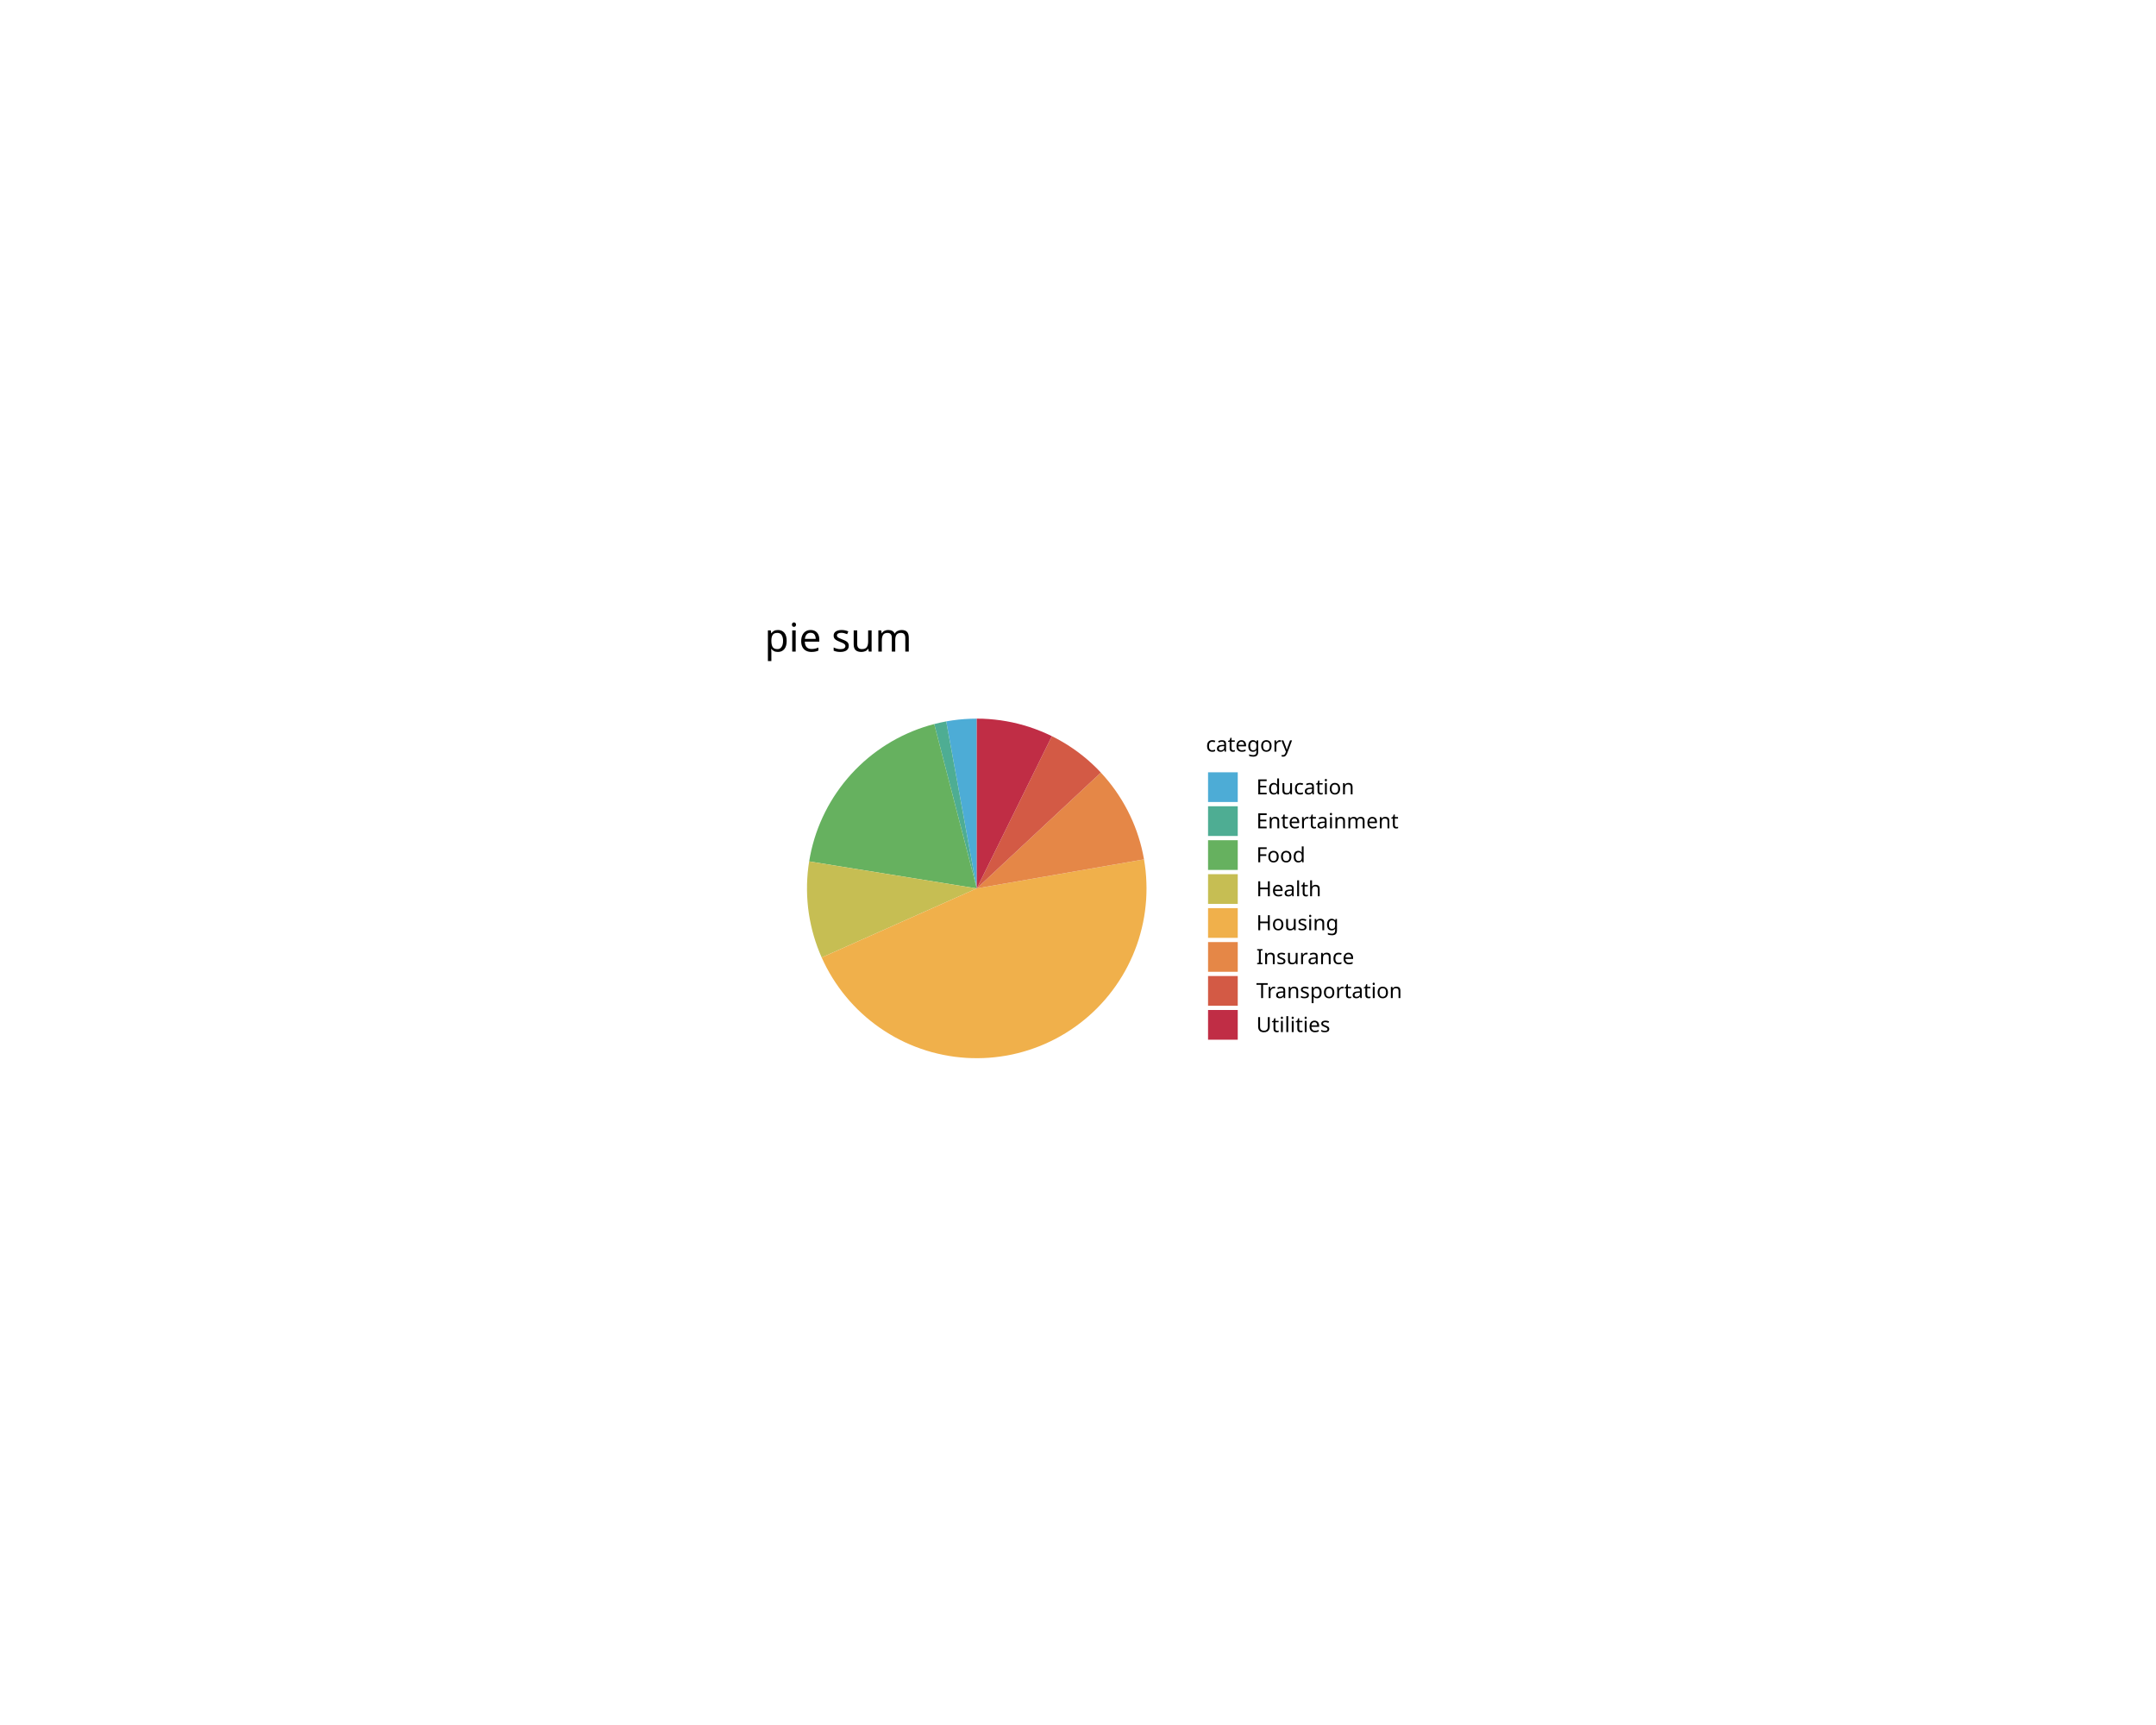
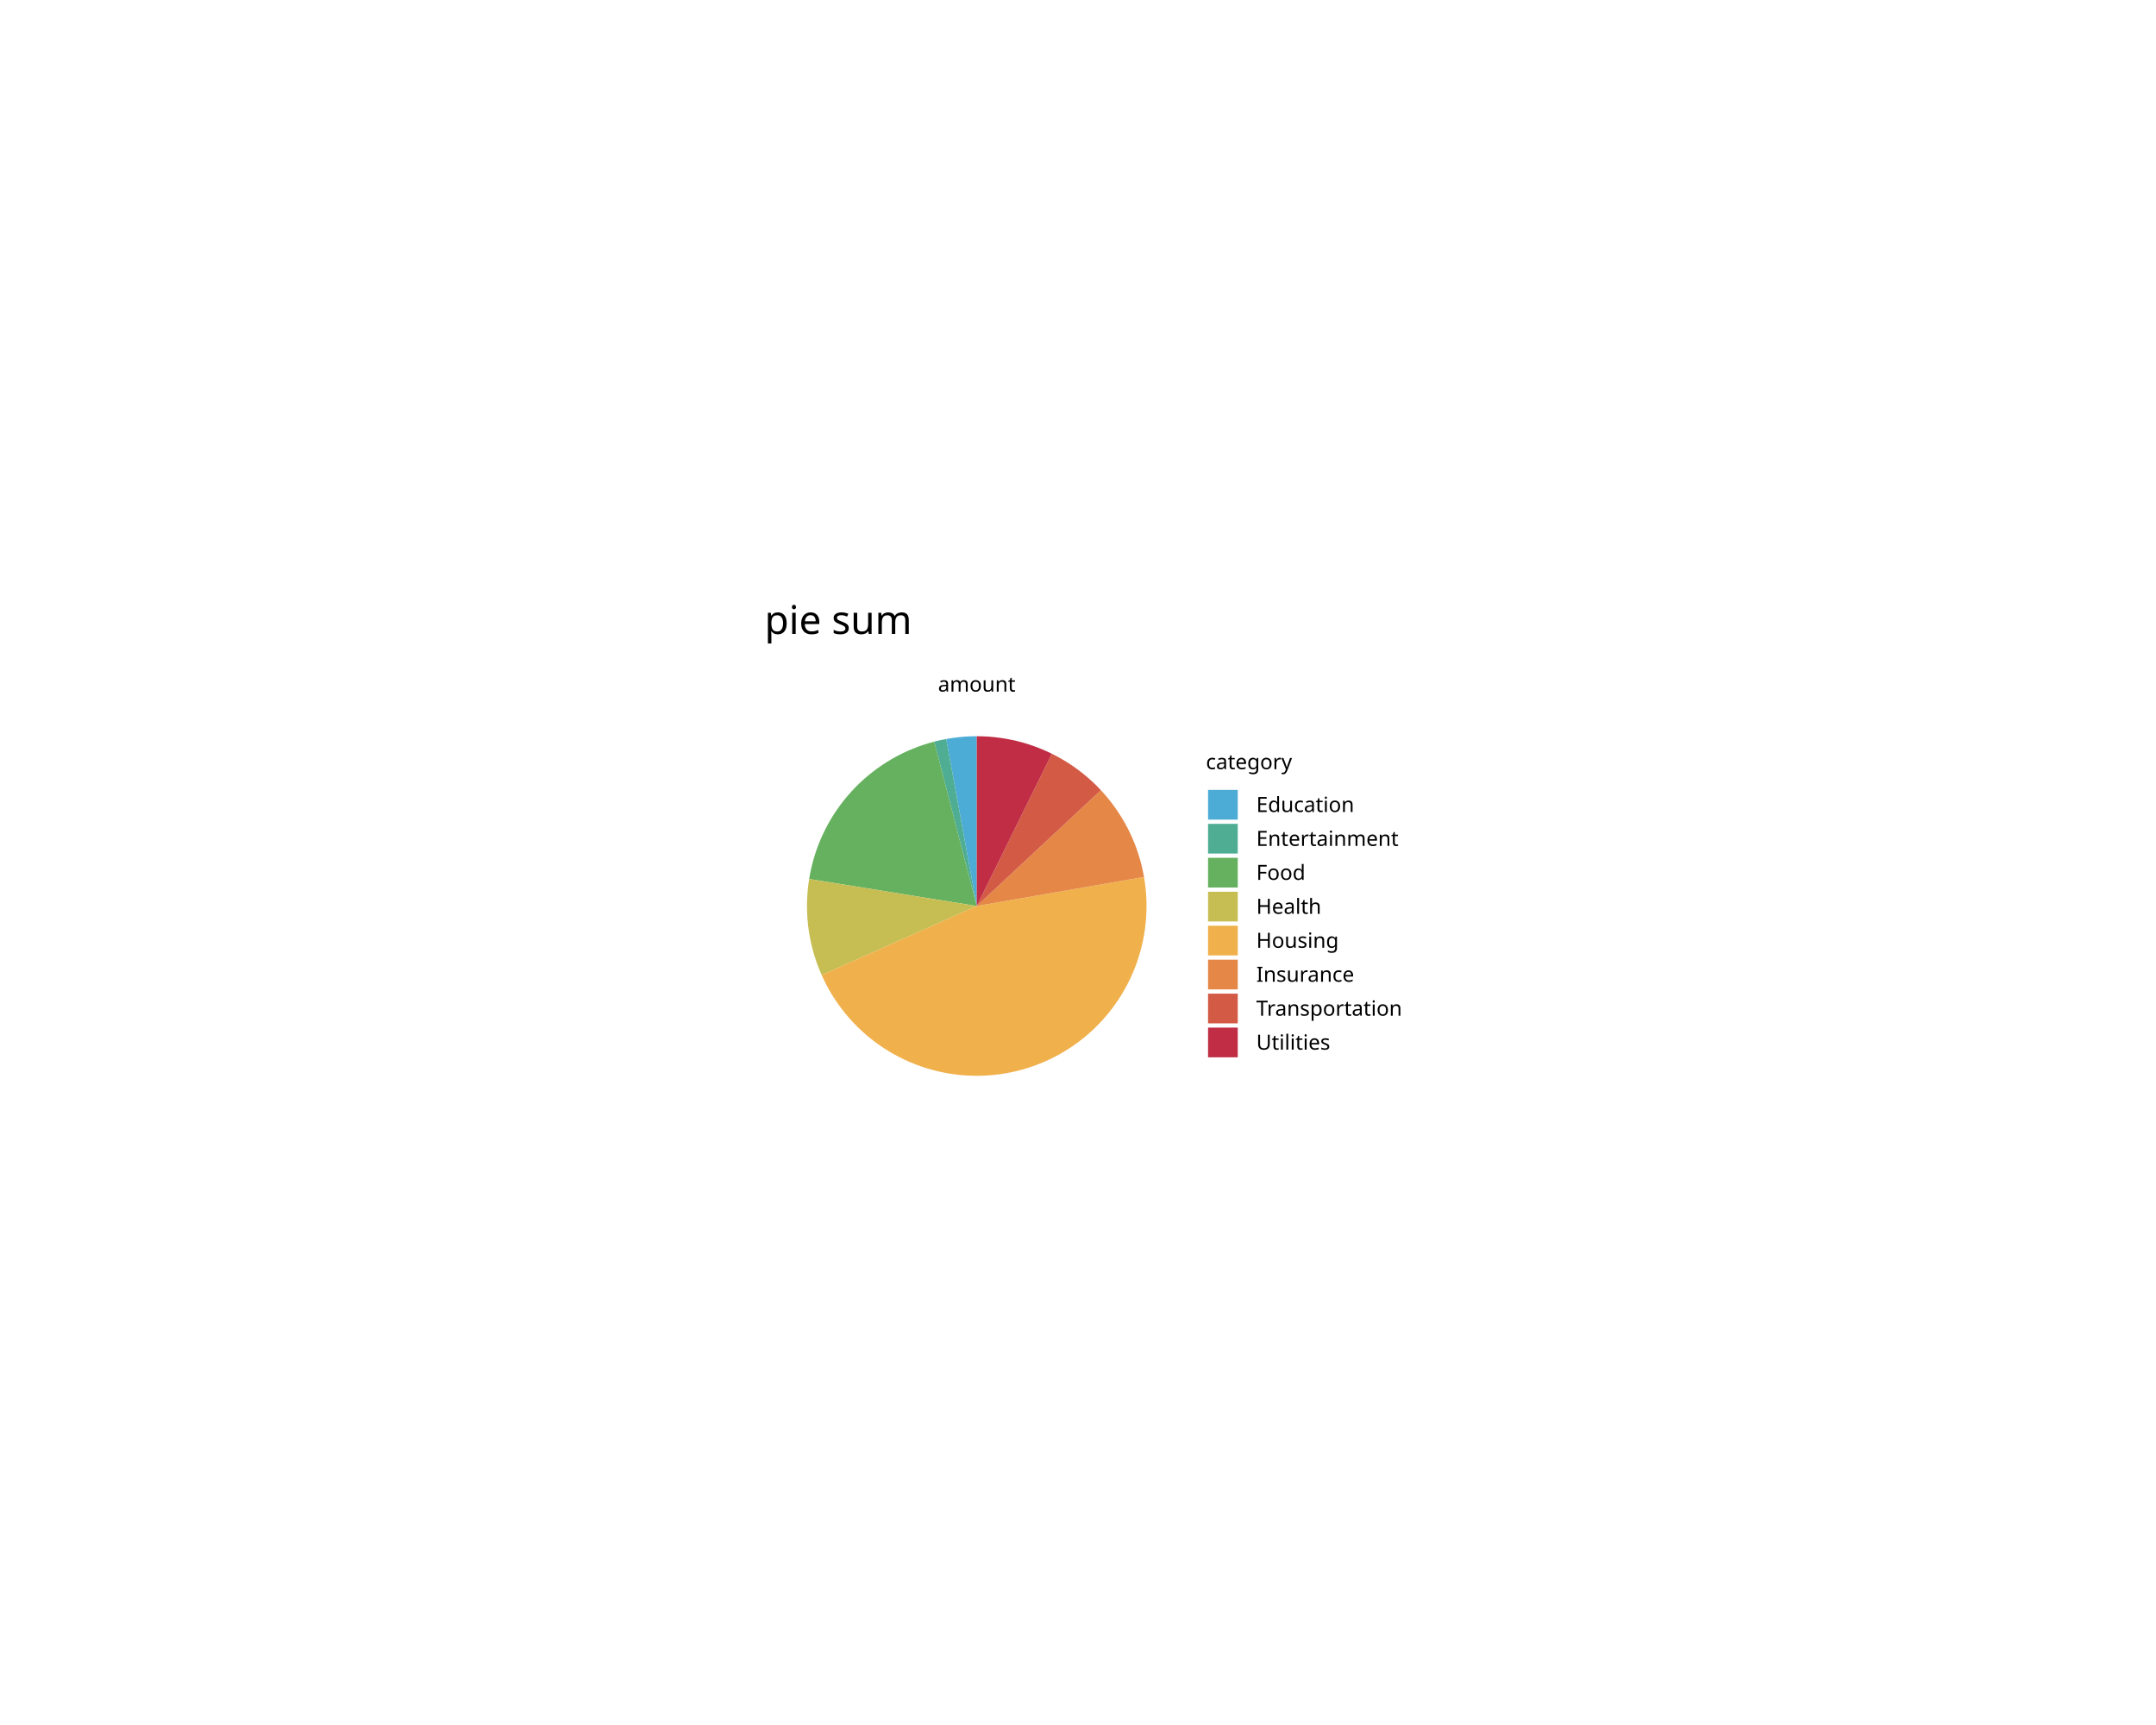
<svg xmlns="http://www.w3.org/2000/svg" class="svglite" data-engine-version="2.0" width="720.00pt" height="576.00pt" viewBox="0 0 720.00 576.00">
  <defs>
    <style type="text/css">
    .svglite line, .svglite polyline, .svglite polygon, .svglite path, .svglite rect, .svglite circle {
      fill: none;
      stroke: #000000;
      stroke-linecap: round;
      stroke-linejoin: round;
      stroke-miterlimit: 10.00;
    }
  </style>
  </defs>
  <rect width="100%" height="100%" style="stroke: none; fill: #FFFFFF;" />
  <defs>
    <clipPath id="cpMC4wMHw3MjAuMDB8MC4wMHw1NzYuMDA=">
      <rect x="0.00" y="0.00" width="720.00" height="576.00" />
    </clipPath>
  </defs>
  <g clip-path="url(#cpMC4wMHw3MjAuMDB8MC4wMHw1NzYuMDA=)">
</g>
  <defs>
-     <clipPath id="cpMjQ5Ljg0fDQ3MC4xNnwyMDMuMDB8MzczLjAw">
-       <rect x="249.84" y="203.00" width="220.32" height="170.00" />
+     <clipPath id="cpMjQ5Ljg0fDQ3MC4xNnwxOTcuMTN8Mzc4Ljg3">
+       <rect x="249.84" y="197.13" width="220.32" height="181.75" />
    </clipPath>
  </defs>
-   <g clip-path="url(#cpMjQ5Ljg0fDQ3MC4xNnwyMDMuMDB8MzczLjAw)">
-     <rect x="249.84" y="203.00" width="220.32" height="170.00" style="stroke-width: 1.07; stroke: #FFFFFF; fill: #FFFFFF;" />
+   <g clip-path="url(#cpMjQ5Ljg0fDQ3MC4xNnwxOTcuMTN8Mzc4Ljg3)">
+     <rect x="249.84" y="197.13" width="220.32" height="181.75" style="stroke-width: 1.07; stroke: #FFFFFF; fill: #FFFFFF;" />
  </g>
  <g clip-path="url(#cpMC4wMHw3MjAuMDB8MC4wMHw1NzYuMDA=)">
</g>
  <defs>
-     <clipPath id="cpMjU1LjMyfDM5Ny4wNXwyMjUuNzl8MzY3LjUy">
-       <rect x="255.32" y="225.79" width="141.73" height="141.73" />
+     <clipPath id="cpMjU1LjMyfDM5Ny4wNXwyMzEuNjZ8MzczLjM5">
+       <rect x="255.32" y="231.66" width="141.73" height="141.73" />
    </clipPath>
  </defs>
-   <g clip-path="url(#cpMjU1LjMyfDM5Ny4wNXwyMjUuNzl8MzY3LjUy)">
+   <g clip-path="url(#cpMjU1LjMyfDM5Ny4wNXwyMzEuNjZ8MzczLjM5)">
</g>
  <g clip-path="url(#cpMC4wMHw3MjAuMDB8MC4wMHw1NzYuMDA=)">
</g>
-   <g clip-path="url(#cpMjU1LjMyfDM5Ny4wNXwyMjUuNzl8MzY3LjUy)">
-     <polygon points="326.19,296.65 326.19,294.70 326.19,292.74 326.19,290.79 326.19,288.83 326.19,286.88 326.19,284.92 326.19,282.97 326.19,281.01 326.19,279.06 326.19,277.10 326.19,275.15 326.19,273.19 326.19,271.24 326.19,269.28 326.19,267.33 326.19,265.37 326.19,263.42 326.19,261.46 326.19,259.51 326.19,257.55 326.19,255.60 326.19,253.64 326.19,251.69 326.19,249.73 326.19,247.78 326.19,245.82 326.19,243.87 326.19,241.91 326.19,239.96 324.14,240.00 322.09,240.11 320.05,240.29 318.01,240.55 315.99,240.88 316.34,242.81 316.69,244.73 317.04,246.65 317.39,248.58 317.75,250.50 318.10,252.42 318.45,254.35 318.80,256.27 319.15,258.19 319.51,260.11 319.86,262.04 320.21,263.96 320.56,265.88 320.91,267.81 321.26,269.73 321.62,271.65 321.97,273.58 322.32,275.50 322.67,277.42 323.02,279.34 323.37,281.27 323.73,283.19 324.08,285.11 324.43,287.04 324.78,288.96 325.13,290.88 325.48,292.81 325.84,294.73 326.19,296.65 " style="stroke-width: 1.07; stroke: none; stroke-linecap: butt; stroke-linejoin: miter; fill: #4DACD6;" />
-     <polygon points="326.19,296.65 325.84,294.73 325.48,292.81 325.13,290.88 324.78,288.96 324.43,287.04 324.08,285.11 323.73,283.19 323.37,281.27 323.02,279.34 322.67,277.42 322.32,275.50 321.97,273.58 321.62,271.65 321.26,269.73 320.91,267.81 320.56,265.88 320.21,263.96 319.86,262.04 319.51,260.11 319.15,258.19 318.80,256.27 318.45,254.35 318.10,252.42 317.75,250.50 317.39,248.58 317.04,246.65 316.69,244.73 316.34,242.81 315.99,240.88 313.98,241.29 311.98,241.77 312.47,243.66 312.96,245.55 313.45,247.45 313.94,249.34 314.43,251.23 314.92,253.12 315.41,255.02 315.90,256.91 316.39,258.80 316.88,260.69 317.37,262.59 317.86,264.48 318.35,266.37 318.84,268.26 319.33,270.16 319.82,272.05 320.31,273.94 320.80,275.83 321.29,277.73 321.78,279.62 322.27,281.51 322.76,283.40 323.25,285.30 323.74,287.19 324.23,289.08 324.72,290.97 325.21,292.87 325.70,294.76 326.19,296.65 " style="stroke-width: 1.07; stroke: none; stroke-linecap: butt; stroke-linejoin: miter; fill: #4EAD93;" />
-     <polygon points="326.19,296.65 325.70,294.76 325.21,292.87 324.72,290.97 324.23,289.08 323.74,287.19 323.25,285.30 322.76,283.40 322.27,281.51 321.78,279.62 321.29,277.73 320.80,275.83 320.31,273.94 319.82,272.05 319.33,270.16 318.84,268.26 318.35,266.37 317.86,264.48 317.37,262.59 316.88,260.69 316.39,258.80 315.90,256.91 315.41,255.02 314.92,253.12 314.43,251.23 313.94,249.34 313.45,247.45 312.96,245.55 312.47,243.66 311.98,241.77 310.12,242.28 308.28,242.86 306.46,243.50 304.66,244.20 302.89,244.97 301.14,245.79 299.43,246.67 297.74,247.61 296.09,248.61 294.47,249.66 292.89,250.77 291.34,251.93 289.84,253.14 288.38,254.40 286.97,255.72 285.59,257.08 284.27,258.48 283.00,259.93 281.77,261.42 280.60,262.95 279.48,264.53 278.41,266.13 277.40,267.78 276.44,269.46 275.55,271.17 274.71,272.90 273.93,274.67 273.21,276.46 272.55,278.28 271.96,280.11 271.43,281.97 270.96,283.84 270.56,285.73 270.22,287.63 272.15,287.94 274.08,288.25 276.01,288.56 277.94,288.88 279.87,289.19 281.80,289.50 283.73,289.81 285.66,290.12 287.59,290.43 289.52,290.74 291.45,291.05 293.38,291.36 295.31,291.68 297.24,291.99 299.17,292.30 301.10,292.61 303.03,292.92 304.96,293.23 306.89,293.54 308.82,293.85 310.75,294.16 312.68,294.47 314.61,294.79 316.54,295.10 318.47,295.41 320.40,295.72 322.33,296.03 324.26,296.34 326.19,296.65 " style="stroke-width: 1.07; stroke: none; stroke-linecap: butt; stroke-linejoin: miter; fill: #66B15F;" />
-     <polygon points="326.19,296.65 324.26,296.34 322.33,296.03 320.40,295.72 318.47,295.41 316.54,295.10 314.61,294.79 312.68,294.47 310.75,294.16 308.82,293.85 306.89,293.54 304.96,293.23 303.03,292.92 301.10,292.61 299.17,292.30 297.24,291.99 295.31,291.68 293.38,291.36 291.45,291.05 289.52,290.74 287.59,290.43 285.66,290.12 283.73,289.81 281.80,289.50 279.87,289.19 277.94,288.88 276.01,288.56 274.08,288.25 272.15,287.94 270.22,287.63 269.94,289.54 269.73,291.46 269.59,293.39 269.51,295.31 269.50,297.25 269.55,299.17 269.67,301.10 269.85,303.02 270.10,304.94 270.42,306.84 270.80,308.73 271.24,310.61 271.75,312.48 272.32,314.32 272.95,316.14 273.65,317.95 274.40,319.72 276.19,318.93 277.97,318.13 279.76,317.34 281.54,316.54 283.33,315.74 285.12,314.95 286.90,314.15 288.69,313.36 290.47,312.56 292.26,311.77 294.04,310.97 295.83,310.18 297.62,309.38 299.40,308.58 301.19,307.79 302.97,306.99 304.76,306.20 306.54,305.40 308.33,304.61 310.12,303.81 311.90,303.02 313.69,302.22 315.47,301.43 317.26,300.63 319.04,299.83 320.83,299.04 322.62,298.24 324.40,297.45 326.19,296.65 " style="stroke-width: 1.07; stroke: none; stroke-linecap: butt; stroke-linejoin: miter; fill: #C6BE53;" />
-     <polygon points="326.19,296.65 324.40,297.45 322.62,298.24 320.83,299.04 319.04,299.83 317.26,300.63 315.47,301.43 313.69,302.22 311.90,303.02 310.12,303.81 308.33,304.61 306.54,305.40 304.76,306.20 302.97,306.99 301.19,307.79 299.40,308.58 297.62,309.38 295.83,310.18 294.04,310.97 292.26,311.77 290.47,312.56 288.69,313.36 286.90,314.15 285.12,314.95 283.33,315.74 281.54,316.54 279.76,317.34 277.97,318.13 276.19,318.93 274.40,319.72 275.22,321.47 276.09,323.19 277.02,324.88 278.01,326.54 279.06,328.16 280.16,329.75 281.31,331.30 282.52,332.80 283.77,334.27 285.08,335.69 286.43,337.07 287.83,338.40 289.27,339.68 290.76,340.91 292.29,342.09 293.85,343.22 295.46,344.29 297.10,345.31 298.77,346.28 300.48,347.18 302.21,348.03 303.98,348.81 305.76,349.54 307.58,350.20 309.41,350.81 311.26,351.35 313.13,351.82 315.02,352.23 316.92,352.58 318.83,352.87 320.75,353.08 322.67,353.24 324.60,353.32 326.53,353.34 328.46,353.30 330.39,353.19 332.31,353.01 334.22,352.77 336.13,352.47 338.02,352.10 339.91,351.66 341.77,351.16 343.62,350.60 345.44,349.97 347.25,349.29 349.03,348.54 350.78,347.73 352.51,346.87 354.20,345.94 355.86,344.96 357.49,343.92 359.08,342.83 360.63,341.68 362.15,340.48 363.62,339.23 365.05,337.93 366.43,336.59 367.76,335.19 369.05,333.76 370.29,332.28 371.48,330.75 372.61,329.19 373.69,327.59 374.72,325.96 375.69,324.29 376.60,322.59 377.45,320.85 378.25,319.10 378.98,317.31 379.66,315.50 380.27,313.67 380.81,311.82 381.30,309.95 381.72,308.07 382.08,306.17 382.37,304.26 382.59,302.34 382.76,300.42 382.85,298.49 382.88,296.56 382.84,294.63 382.74,292.70 382.58,290.78 382.34,288.86 382.05,286.96 380.12,287.29 378.19,287.63 376.27,287.96 374.34,288.29 372.41,288.63 370.49,288.96 368.56,289.30 366.64,289.63 364.71,289.97 362.78,290.30 360.86,290.63 358.93,290.97 357.01,291.30 355.08,291.64 353.15,291.97 351.23,292.31 349.30,292.64 347.38,292.97 345.45,293.31 343.52,293.64 341.60,293.98 339.67,294.31 337.74,294.65 335.82,294.98 333.89,295.31 331.97,295.65 330.04,295.98 328.11,296.32 326.19,296.65 " style="stroke-width: 1.07; stroke: none; stroke-linecap: butt; stroke-linejoin: miter; fill: #F0B04B;" />
-     <polygon points="326.19,296.65 328.11,296.32 330.04,295.98 331.97,295.65 333.89,295.31 335.82,294.98 337.74,294.65 339.67,294.31 341.60,293.98 343.52,293.64 345.45,293.31 347.38,292.97 349.30,292.64 351.23,292.31 353.15,291.97 355.08,291.64 357.01,291.30 358.93,290.97 360.86,290.63 362.78,290.30 364.71,289.97 366.64,289.63 368.56,289.30 370.49,288.96 372.41,288.63 374.34,288.29 376.27,287.96 378.19,287.63 380.12,287.29 382.05,286.96 381.68,285.06 381.26,283.18 380.77,281.31 380.21,279.46 379.60,277.63 378.92,275.83 378.18,274.04 377.38,272.29 376.52,270.56 375.60,268.86 374.63,267.19 373.59,265.56 372.51,263.96 371.37,262.41 370.18,260.89 368.93,259.41 367.64,257.98 366.21,259.31 364.78,260.64 363.35,261.98 361.92,263.31 360.49,264.65 359.06,265.98 357.64,267.31 356.21,268.65 354.78,269.98 353.35,271.31 351.92,272.65 350.49,273.98 349.06,275.31 347.63,276.65 346.20,277.98 344.77,279.32 343.34,280.65 341.91,281.98 340.48,283.32 339.05,284.65 337.62,285.98 336.19,287.32 334.76,288.65 333.33,289.98 331.91,291.32 330.48,292.65 329.05,293.98 327.62,295.32 326.19,296.65 " style="stroke-width: 1.07; stroke: none; stroke-linecap: butt; stroke-linejoin: miter; fill: #E58747;" />
-     <polygon points="326.19,296.65 327.62,295.32 329.05,293.98 330.48,292.65 331.91,291.32 333.33,289.98 334.76,288.65 336.19,287.32 337.62,285.98 339.05,284.65 340.48,283.32 341.91,281.98 343.34,280.65 344.77,279.32 346.20,277.98 347.63,276.65 349.06,275.31 350.49,273.98 351.92,272.65 353.35,271.31 354.78,269.98 356.21,268.65 357.64,267.31 359.06,265.98 360.49,264.65 361.92,263.31 363.35,261.98 364.78,260.64 366.21,259.31 367.64,257.98 366.22,256.50 364.74,255.08 363.21,253.71 361.63,252.40 360.01,251.15 358.34,249.96 356.63,248.82 354.88,247.76 353.09,246.75 351.27,245.81 350.40,247.56 349.54,249.32 348.67,251.07 347.81,252.82 346.94,254.57 346.08,256.33 345.21,258.08 344.35,259.83 343.48,261.59 342.62,263.34 341.76,265.09 340.89,266.85 340.03,268.60 339.16,270.35 338.30,272.11 337.43,273.86 336.57,275.61 335.70,277.37 334.84,279.12 333.97,280.87 333.11,282.63 332.24,284.38 331.38,286.13 330.51,287.89 329.65,289.64 328.78,291.39 327.92,293.15 327.05,294.90 326.19,296.65 " style="stroke-width: 1.07; stroke: none; stroke-linecap: butt; stroke-linejoin: miter; fill: #D35A45;" />
-     <polygon points="326.19,296.65 327.05,294.90 327.92,293.15 328.78,291.39 329.65,289.64 330.51,287.89 331.38,286.13 332.24,284.38 333.11,282.63 333.97,280.87 334.84,279.12 335.70,277.37 336.57,275.61 337.43,273.86 338.30,272.11 339.16,270.35 340.03,268.60 340.89,266.85 341.76,265.09 342.62,263.34 343.48,261.59 344.35,259.83 345.21,258.08 346.08,256.33 346.94,254.57 347.81,252.82 348.67,251.07 349.54,249.32 350.40,247.56 351.27,245.81 349.46,244.96 347.62,244.17 345.76,243.45 343.87,242.79 341.96,242.20 340.04,241.68 338.09,241.22 336.13,240.84 334.16,240.52 332.17,240.28 330.18,240.10 328.19,239.99 326.19,239.96 326.19,241.91 326.19,243.87 326.19,245.82 326.19,247.78 326.19,249.73 326.19,251.69 326.19,253.64 326.19,255.60 326.19,257.55 326.19,259.51 326.19,261.46 326.19,263.42 326.19,265.37 326.19,267.33 326.19,269.28 326.19,271.24 326.19,273.19 326.19,275.15 326.19,277.10 326.19,279.06 326.19,281.01 326.19,282.97 326.19,284.92 326.19,286.88 326.19,288.83 326.19,290.79 326.19,292.74 326.19,294.70 326.19,296.65 " style="stroke-width: 1.07; stroke: none; stroke-linecap: butt; stroke-linejoin: miter; fill: #C02D45;" />
+   <g clip-path="url(#cpMjU1LjMyfDM5Ny4wNXwyMzEuNjZ8MzczLjM5)">
+     <polygon points="326.19,302.53 326.19,300.57 326.19,298.62 326.19,296.66 326.19,294.71 326.19,292.75 326.19,290.80 326.19,288.84 326.19,286.89 326.19,284.93 326.19,282.98 326.19,281.02 326.19,279.07 326.19,277.11 326.19,275.16 326.19,273.20 326.19,271.25 326.19,269.29 326.19,267.34 326.19,265.38 326.19,263.43 326.19,261.47 326.19,259.52 326.19,257.56 326.19,255.61 326.19,253.65 326.19,251.70 326.19,249.74 326.19,247.79 326.19,245.83 324.14,245.87 322.09,245.98 320.05,246.17 318.01,246.43 315.99,246.76 316.34,248.68 316.69,250.61 317.04,252.53 317.39,254.45 317.75,256.37 318.10,258.30 318.45,260.22 318.80,262.14 319.15,264.07 319.51,265.99 319.86,267.91 320.21,269.84 320.56,271.76 320.91,273.68 321.26,275.60 321.62,277.53 321.97,279.45 322.32,281.37 322.67,283.30 323.02,285.22 323.37,287.14 323.73,289.07 324.08,290.99 324.43,292.91 324.78,294.83 325.13,296.76 325.48,298.68 325.84,300.60 326.19,302.53 " style="stroke-width: 1.07; stroke: none; stroke-linecap: butt; stroke-linejoin: miter; fill: #4DACD6;" />
+     <polygon points="326.19,302.53 325.84,300.60 325.48,298.68 325.13,296.76 324.78,294.83 324.43,292.91 324.08,290.99 323.73,289.07 323.37,287.14 323.02,285.22 322.67,283.30 322.32,281.37 321.97,279.45 321.62,277.53 321.26,275.60 320.91,273.68 320.56,271.76 320.21,269.84 319.86,267.91 319.51,265.99 319.15,264.07 318.80,262.14 318.45,260.22 318.10,258.30 317.75,256.37 317.39,254.45 317.04,252.53 316.69,250.61 316.34,248.68 315.99,246.76 313.98,247.16 311.98,247.64 312.47,249.54 312.96,251.43 313.45,253.32 313.94,255.21 314.43,257.11 314.92,259.00 315.41,260.89 315.90,262.78 316.39,264.68 316.88,266.57 317.37,268.46 317.86,270.35 318.35,272.25 318.84,274.14 319.33,276.03 319.82,277.92 320.31,279.82 320.80,281.71 321.29,283.60 321.78,285.49 322.27,287.39 322.76,289.28 323.25,291.17 323.74,293.06 324.23,294.96 324.72,296.85 325.21,298.74 325.70,300.63 326.19,302.53 " style="stroke-width: 1.07; stroke: none; stroke-linecap: butt; stroke-linejoin: miter; fill: #4EAD93;" />
+     <polygon points="326.19,302.53 325.70,300.63 325.21,298.74 324.72,296.85 324.23,294.96 323.74,293.06 323.25,291.17 322.76,289.28 322.27,287.39 321.78,285.49 321.29,283.60 320.80,281.71 320.31,279.82 319.82,277.92 319.33,276.03 318.84,274.14 318.35,272.25 317.86,270.35 317.37,268.46 316.88,266.57 316.39,264.68 315.90,262.78 315.41,260.89 314.92,259.00 314.43,257.11 313.94,255.21 313.45,253.32 312.96,251.43 312.47,249.54 311.98,247.64 310.12,248.16 308.28,248.74 306.46,249.38 304.66,250.08 302.89,250.84 301.14,251.67 299.43,252.55 297.74,253.49 296.09,254.49 294.47,255.54 292.89,256.64 291.34,257.81 289.84,259.02 288.38,260.28 286.97,261.59 285.59,262.95 284.27,264.36 283.00,265.80 281.77,267.30 280.60,268.83 279.48,270.40 278.41,272.01 277.40,273.65 276.44,275.33 275.55,277.04 274.71,278.78 273.93,280.55 273.21,282.34 272.55,284.15 271.96,285.99 271.43,287.85 270.96,289.72 270.56,291.61 270.22,293.51 272.15,293.82 274.08,294.13 276.01,294.44 277.94,294.75 279.87,295.06 281.80,295.37 283.73,295.68 285.66,295.99 287.59,296.31 289.52,296.62 291.45,296.93 293.38,297.24 295.31,297.55 297.24,297.86 299.17,298.17 301.10,298.48 303.03,298.79 304.96,299.11 306.89,299.42 308.82,299.73 310.75,300.04 312.68,300.35 314.61,300.66 316.54,300.97 318.47,301.28 320.40,301.59 322.33,301.90 324.26,302.22 326.19,302.53 " style="stroke-width: 1.07; stroke: none; stroke-linecap: butt; stroke-linejoin: miter; fill: #66B15F;" />
+     <polygon points="326.19,302.53 324.26,302.22 322.33,301.90 320.40,301.59 318.47,301.28 316.54,300.97 314.61,300.66 312.68,300.35 310.75,300.04 308.82,299.73 306.89,299.42 304.96,299.11 303.03,298.79 301.10,298.48 299.17,298.17 297.24,297.86 295.31,297.55 293.38,297.24 291.45,296.93 289.52,296.62 287.59,296.31 285.66,295.99 283.73,295.68 281.80,295.37 279.87,295.06 277.94,294.75 276.01,294.44 274.08,294.13 272.15,293.82 270.22,293.51 269.94,295.42 269.73,297.34 269.59,299.26 269.51,301.19 269.50,303.12 269.55,305.05 269.67,306.98 269.85,308.90 270.10,310.81 270.42,312.72 270.80,314.61 271.24,316.49 271.75,318.35 272.32,320.20 272.95,322.02 273.65,323.82 274.40,325.60 276.19,324.80 277.97,324.01 279.76,323.21 281.54,322.41 283.33,321.62 285.12,320.82 286.90,320.03 288.69,319.23 290.47,318.44 292.26,317.64 294.04,316.85 295.83,316.05 297.62,315.26 299.40,314.46 301.19,313.66 302.97,312.87 304.76,312.07 306.54,311.28 308.33,310.48 310.12,309.69 311.90,308.89 313.69,308.10 315.47,307.30 317.26,306.50 319.04,305.71 320.83,304.91 322.62,304.12 324.40,303.32 326.19,302.53 " style="stroke-width: 1.07; stroke: none; stroke-linecap: butt; stroke-linejoin: miter; fill: #C6BE53;" />
+     <polygon points="326.19,302.53 324.40,303.32 322.62,304.12 320.83,304.91 319.04,305.71 317.26,306.50 315.47,307.30 313.69,308.10 311.90,308.89 310.12,309.69 308.33,310.48 306.54,311.28 304.76,312.07 302.97,312.87 301.19,313.66 299.40,314.46 297.62,315.26 295.83,316.05 294.04,316.85 292.26,317.64 290.47,318.44 288.69,319.23 286.90,320.03 285.12,320.82 283.33,321.62 281.54,322.41 279.76,323.21 277.97,324.01 276.19,324.80 274.40,325.60 275.22,327.35 276.09,329.07 277.02,330.76 278.01,332.41 279.06,334.04 280.16,335.62 281.31,337.17 282.52,338.68 283.77,340.15 285.08,341.57 286.43,342.94 287.83,344.27 289.27,345.56 290.76,346.79 292.29,347.97 293.85,349.10 295.46,350.17 297.10,351.19 298.77,352.15 300.48,353.05 302.21,353.90 303.98,354.69 305.76,355.41 307.58,356.08 309.41,356.68 311.26,357.22 313.13,357.70 315.02,358.11 316.92,358.46 318.83,358.74 320.75,358.96 322.67,359.11 324.60,359.20 326.53,359.22 328.46,359.17 330.39,359.06 332.31,358.89 334.22,358.65 336.13,358.34 338.02,357.97 339.91,357.54 341.77,357.04 343.62,356.47 345.44,355.85 347.25,355.16 349.03,354.42 350.78,353.61 352.51,352.74 354.20,351.82 355.86,350.83 357.49,349.80 359.08,348.70 360.63,347.56 362.15,346.36 363.62,345.11 365.05,343.81 366.43,342.46 367.76,341.07 369.05,339.63 370.29,338.15 371.48,336.63 372.61,335.07 373.69,333.47 374.72,331.83 375.69,330.16 376.60,328.46 377.45,326.73 378.25,324.97 378.98,323.18 379.66,321.38 380.27,319.54 380.81,317.69 381.30,315.82 381.72,313.94 382.08,312.04 382.37,310.14 382.59,308.22 382.76,306.29 382.85,304.37 382.88,302.44 382.84,300.51 382.74,298.58 382.58,296.66 382.34,294.74 382.05,292.83 380.12,293.17 378.19,293.50 376.27,293.83 374.34,294.17 372.41,294.50 370.49,294.84 368.56,295.17 366.64,295.51 364.71,295.84 362.78,296.18 360.86,296.51 358.93,296.84 357.01,297.18 355.08,297.51 353.15,297.85 351.23,298.18 349.30,298.52 347.38,298.85 345.45,299.18 343.52,299.52 341.60,299.85 339.67,300.19 337.74,300.52 335.82,300.86 333.89,301.19 331.97,301.52 330.04,301.86 328.11,302.19 326.19,302.53 " style="stroke-width: 1.07; stroke: none; stroke-linecap: butt; stroke-linejoin: miter; fill: #F0B04B;" />
+     <polygon points="326.19,302.53 328.11,302.19 330.04,301.86 331.97,301.52 333.89,301.19 335.82,300.86 337.74,300.52 339.67,300.19 341.60,299.85 343.52,299.52 345.45,299.18 347.38,298.85 349.30,298.52 351.23,298.18 353.15,297.85 355.08,297.51 357.01,297.18 358.93,296.84 360.86,296.51 362.78,296.18 364.71,295.84 366.64,295.51 368.56,295.17 370.49,294.84 372.41,294.50 374.34,294.17 376.27,293.83 378.19,293.50 380.12,293.17 382.05,292.83 381.68,290.94 381.26,289.05 380.77,287.19 380.21,285.34 379.60,283.51 378.92,281.70 378.18,279.92 377.38,278.16 376.52,276.43 375.60,274.73 374.63,273.07 373.59,271.44 372.51,269.84 371.37,268.28 370.18,266.76 368.93,265.29 367.64,263.85 366.21,265.19 364.78,266.52 363.35,267.85 361.92,269.19 360.49,270.52 359.06,271.85 357.64,273.19 356.21,274.52 354.78,275.86 353.35,277.19 351.92,278.52 350.49,279.86 349.06,281.19 347.63,282.52 346.20,283.86 344.77,285.19 343.34,286.52 341.91,287.86 340.48,289.19 339.05,290.52 337.62,291.86 336.19,293.19 334.76,294.53 333.33,295.86 331.91,297.19 330.48,298.53 329.05,299.86 327.62,301.19 326.19,302.53 " style="stroke-width: 1.07; stroke: none; stroke-linecap: butt; stroke-linejoin: miter; fill: #E58747;" />
+     <polygon points="326.19,302.53 327.62,301.19 329.05,299.86 330.48,298.53 331.91,297.19 333.33,295.86 334.76,294.53 336.19,293.19 337.62,291.86 339.05,290.52 340.48,289.19 341.91,287.86 343.34,286.52 344.77,285.19 346.20,283.86 347.63,282.52 349.06,281.19 350.49,279.86 351.92,278.52 353.35,277.19 354.78,275.86 356.21,274.52 357.64,273.19 359.06,271.85 360.49,270.52 361.92,269.19 363.35,267.85 364.78,266.52 366.21,265.19 367.64,263.85 366.22,262.38 364.74,260.96 363.21,259.59 361.63,258.28 360.01,257.03 358.34,255.83 356.63,254.70 354.88,253.63 353.09,252.62 351.27,251.68 350.40,253.44 349.54,255.19 348.67,256.94 347.81,258.70 346.94,260.45 346.08,262.20 345.21,263.96 344.35,265.71 343.48,267.46 342.62,269.22 341.76,270.97 340.89,272.72 340.03,274.48 339.16,276.23 338.30,277.98 337.43,279.74 336.57,281.49 335.70,283.24 334.84,284.99 333.97,286.75 333.11,288.50 332.24,290.25 331.38,292.01 330.51,293.76 329.65,295.51 328.78,297.27 327.92,299.02 327.05,300.77 326.19,302.53 " style="stroke-width: 1.07; stroke: none; stroke-linecap: butt; stroke-linejoin: miter; fill: #D35A45;" />
+     <polygon points="326.19,302.53 327.05,300.77 327.92,299.02 328.78,297.27 329.65,295.51 330.51,293.76 331.38,292.01 332.24,290.25 333.11,288.50 333.97,286.75 334.84,284.99 335.70,283.24 336.57,281.49 337.43,279.74 338.30,277.98 339.16,276.23 340.03,274.48 340.89,272.72 341.76,270.97 342.62,269.22 343.48,267.46 344.35,265.71 345.21,263.96 346.08,262.20 346.94,260.45 347.81,258.70 348.67,256.94 349.54,255.19 350.40,253.44 351.27,251.68 349.46,250.83 347.62,250.04 345.76,249.32 343.87,248.66 341.96,248.07 340.04,247.55 338.09,247.10 336.13,246.71 334.16,246.40 332.17,246.15 330.18,245.97 328.19,245.87 326.19,245.83 326.19,247.79 326.19,249.74 326.19,251.70 326.19,253.65 326.19,255.61 326.19,257.56 326.19,259.52 326.19,261.47 326.19,263.43 326.19,265.38 326.19,267.34 326.19,269.29 326.19,271.25 326.19,273.20 326.19,275.16 326.19,277.11 326.19,279.07 326.19,281.02 326.19,282.98 326.19,284.93 326.19,286.89 326.19,288.84 326.19,290.80 326.19,292.75 326.19,294.71 326.19,296.66 326.19,298.62 326.19,300.57 326.19,302.53 " style="stroke-width: 1.07; stroke: none; stroke-linecap: butt; stroke-linejoin: miter; fill: #C02D45;" />
  </g>
  <g clip-path="url(#cpMC4wMHw3MjAuMDB8MC4wMHw1NzYuMDA=)">
-     <text x="402.72" y="250.97" style="font-size: 7.00px; font-family: sans;" textLength="26.85px" lengthAdjust="spacingAndGlyphs">category</text>
-     <rect x="403.43" y="257.88" width="9.92" height="9.92" style="stroke-width: 1.07; stroke: none; stroke-linecap: butt; stroke-linejoin: miter; fill: #4DACD6;" />
-     <rect x="403.43" y="269.22" width="9.92" height="9.92" style="stroke-width: 1.07; stroke: none; stroke-linecap: butt; stroke-linejoin: miter; fill: #4EAD93;" />
-     <rect x="403.43" y="280.56" width="9.92" height="9.92" style="stroke-width: 1.07; stroke: none; stroke-linecap: butt; stroke-linejoin: miter; fill: #66B15F;" />
-     <rect x="403.43" y="291.90" width="9.92" height="9.92" style="stroke-width: 1.07; stroke: none; stroke-linecap: butt; stroke-linejoin: miter; fill: #C6BE53;" />
-     <rect x="403.43" y="303.24" width="9.92" height="9.92" style="stroke-width: 1.07; stroke: none; stroke-linecap: butt; stroke-linejoin: miter; fill: #F0B04B;" />
-     <rect x="403.43" y="314.57" width="9.92" height="9.92" style="stroke-width: 1.07; stroke: none; stroke-linecap: butt; stroke-linejoin: miter; fill: #E58747;" />
-     <rect x="403.43" y="325.91" width="9.92" height="9.92" style="stroke-width: 1.07; stroke: none; stroke-linecap: butt; stroke-linejoin: miter; fill: #D35A45;" />
-     <rect x="403.43" y="337.25" width="9.92" height="9.92" style="stroke-width: 1.07; stroke: none; stroke-linecap: butt; stroke-linejoin: miter; fill: #C02D45;" />
-     <text x="419.54" y="265.25" style="font-size: 7.00px; font-family: sans;" textLength="31.14px" lengthAdjust="spacingAndGlyphs">Education</text>
-     <text x="419.54" y="276.59" style="font-size: 7.00px; font-family: sans;" textLength="43.58px" lengthAdjust="spacingAndGlyphs">Entertainment</text>
-     <text x="419.54" y="287.93" style="font-size: 7.00px; font-family: sans;" textLength="15.96px" lengthAdjust="spacingAndGlyphs">Food</text>
-     <text x="419.54" y="299.27" style="font-size: 7.00px; font-family: sans;" textLength="20.24px" lengthAdjust="spacingAndGlyphs">Health</text>
-     <text x="419.54" y="310.61" style="font-size: 7.00px; font-family: sans;" textLength="25.69px" lengthAdjust="spacingAndGlyphs">Housing</text>
-     <text x="419.54" y="321.94" style="font-size: 7.00px; font-family: sans;" textLength="30.75px" lengthAdjust="spacingAndGlyphs">Insurance</text>
-     <text x="419.54" y="333.28" style="font-size: 7.00px; font-family: sans;" textLength="45.14px" lengthAdjust="spacingAndGlyphs">Transportation</text>
-     <text x="419.54" y="344.62" style="font-size: 7.00px; font-family: sans;" textLength="22.56px" lengthAdjust="spacingAndGlyphs">Utilities</text>
-     <text x="255.32" y="217.57" style="font-size: 13.20px; font-family: sans;" textLength="46.23px" lengthAdjust="spacingAndGlyphs">pie sum</text>
+     <text x="402.72" y="256.84" style="font-size: 7.00px; font-family: sans;" textLength="26.85px" lengthAdjust="spacingAndGlyphs">category</text>
+     <rect x="403.43" y="263.76" width="9.92" height="9.92" style="stroke-width: 1.07; stroke: none; stroke-linecap: butt; stroke-linejoin: miter; fill: #4DACD6;" />
+     <rect x="403.43" y="275.09" width="9.92" height="9.92" style="stroke-width: 1.07; stroke: none; stroke-linecap: butt; stroke-linejoin: miter; fill: #4EAD93;" />
+     <rect x="403.43" y="286.43" width="9.92" height="9.92" style="stroke-width: 1.07; stroke: none; stroke-linecap: butt; stroke-linejoin: miter; fill: #66B15F;" />
+     <rect x="403.43" y="297.77" width="9.92" height="9.92" style="stroke-width: 1.07; stroke: none; stroke-linecap: butt; stroke-linejoin: miter; fill: #C6BE53;" />
+     <rect x="403.43" y="309.11" width="9.92" height="9.92" style="stroke-width: 1.07; stroke: none; stroke-linecap: butt; stroke-linejoin: miter; fill: #F0B04B;" />
+     <rect x="403.43" y="320.45" width="9.92" height="9.92" style="stroke-width: 1.07; stroke: none; stroke-linecap: butt; stroke-linejoin: miter; fill: #E58747;" />
+     <rect x="403.43" y="331.79" width="9.92" height="9.92" style="stroke-width: 1.07; stroke: none; stroke-linecap: butt; stroke-linejoin: miter; fill: #D35A45;" />
+     <rect x="403.43" y="343.13" width="9.92" height="9.92" style="stroke-width: 1.07; stroke: none; stroke-linecap: butt; stroke-linejoin: miter; fill: #C02D45;" />
+     <text x="419.54" y="271.13" style="font-size: 7.00px; font-family: sans;" textLength="31.14px" lengthAdjust="spacingAndGlyphs">Education</text>
+     <text x="419.54" y="282.46" style="font-size: 7.00px; font-family: sans;" textLength="43.58px" lengthAdjust="spacingAndGlyphs">Entertainment</text>
+     <text x="419.54" y="293.80" style="font-size: 7.00px; font-family: sans;" textLength="15.96px" lengthAdjust="spacingAndGlyphs">Food</text>
+     <text x="419.54" y="305.14" style="font-size: 7.00px; font-family: sans;" textLength="20.24px" lengthAdjust="spacingAndGlyphs">Health</text>
+     <text x="419.54" y="316.48" style="font-size: 7.00px; font-family: sans;" textLength="25.69px" lengthAdjust="spacingAndGlyphs">Housing</text>
+     <text x="419.54" y="327.82" style="font-size: 7.00px; font-family: sans;" textLength="30.75px" lengthAdjust="spacingAndGlyphs">Insurance</text>
+     <text x="419.54" y="339.16" style="font-size: 7.00px; font-family: sans;" textLength="45.14px" lengthAdjust="spacingAndGlyphs">Transportation</text>
+     <text x="419.54" y="350.50" style="font-size: 7.00px; font-family: sans;" textLength="22.56px" lengthAdjust="spacingAndGlyphs">Utilities</text>
+     <text x="326.19" y="230.93" text-anchor="middle" style="font-size: 7.00px; font-family: sans;" textLength="23.35px" lengthAdjust="spacingAndGlyphs">amount</text>
+     <text x="255.32" y="211.69" style="font-size: 13.20px; font-family: sans;" textLength="46.23px" lengthAdjust="spacingAndGlyphs">pie sum</text>
  </g>
</svg>
